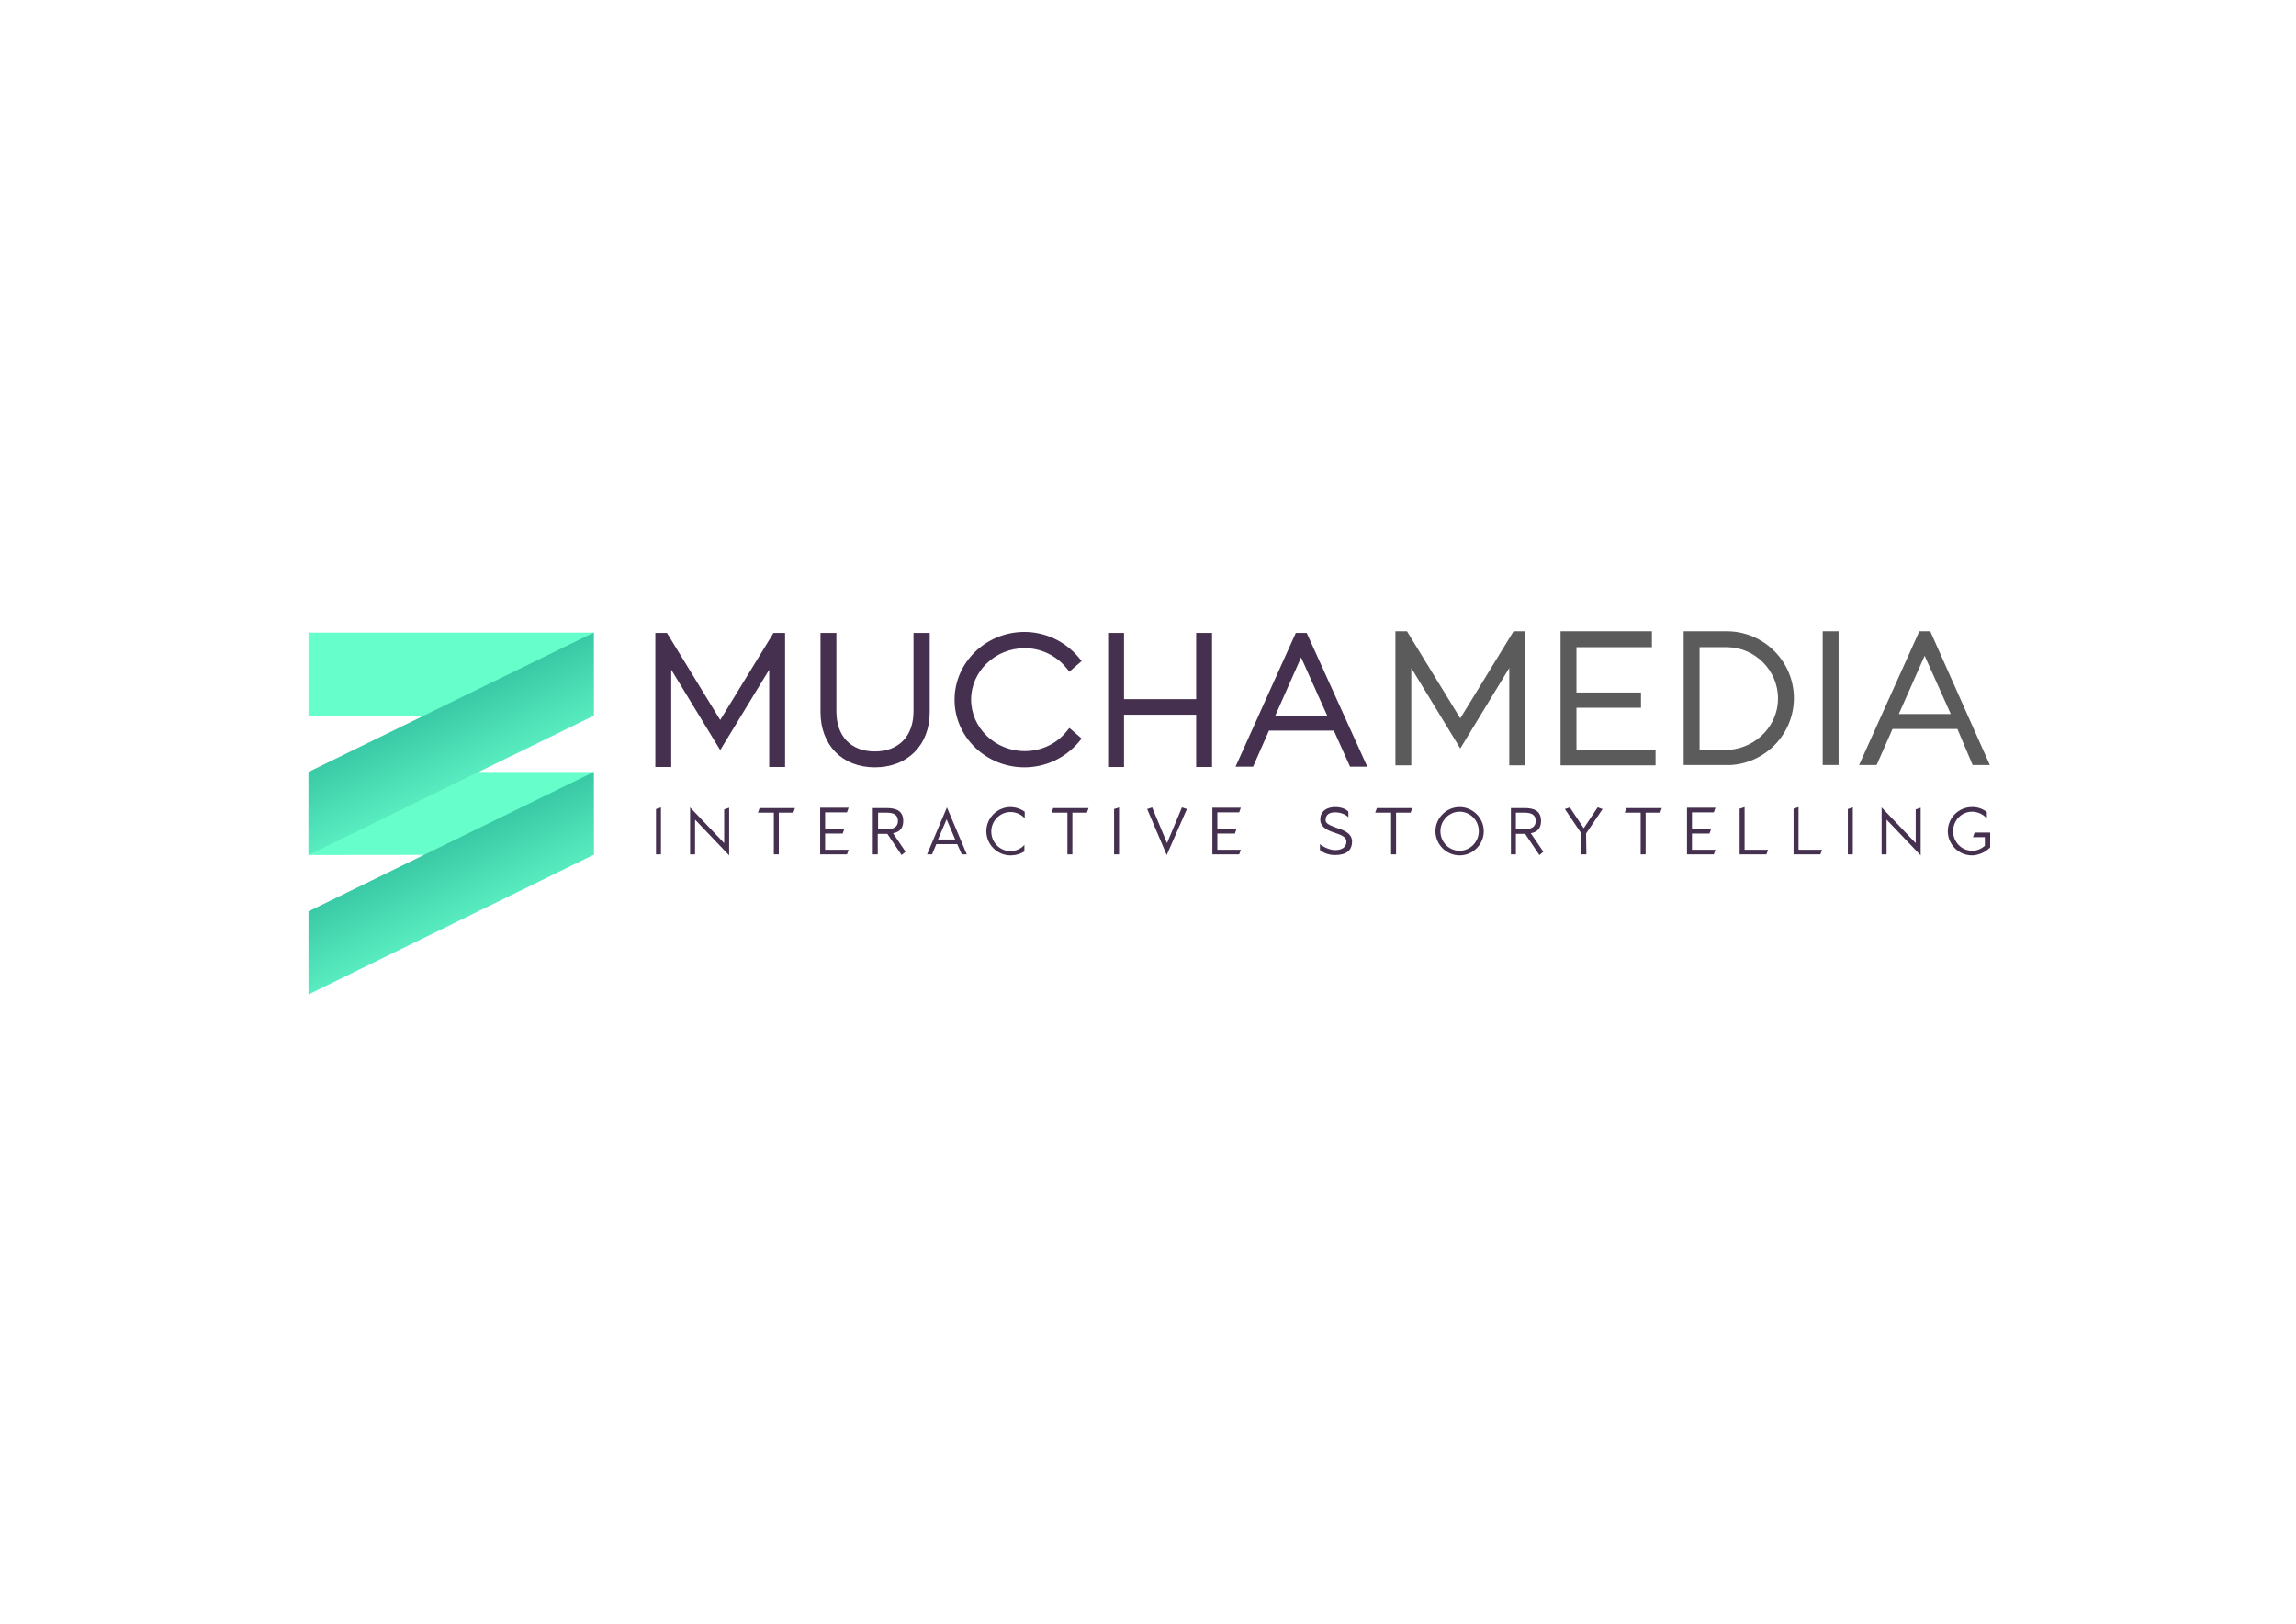
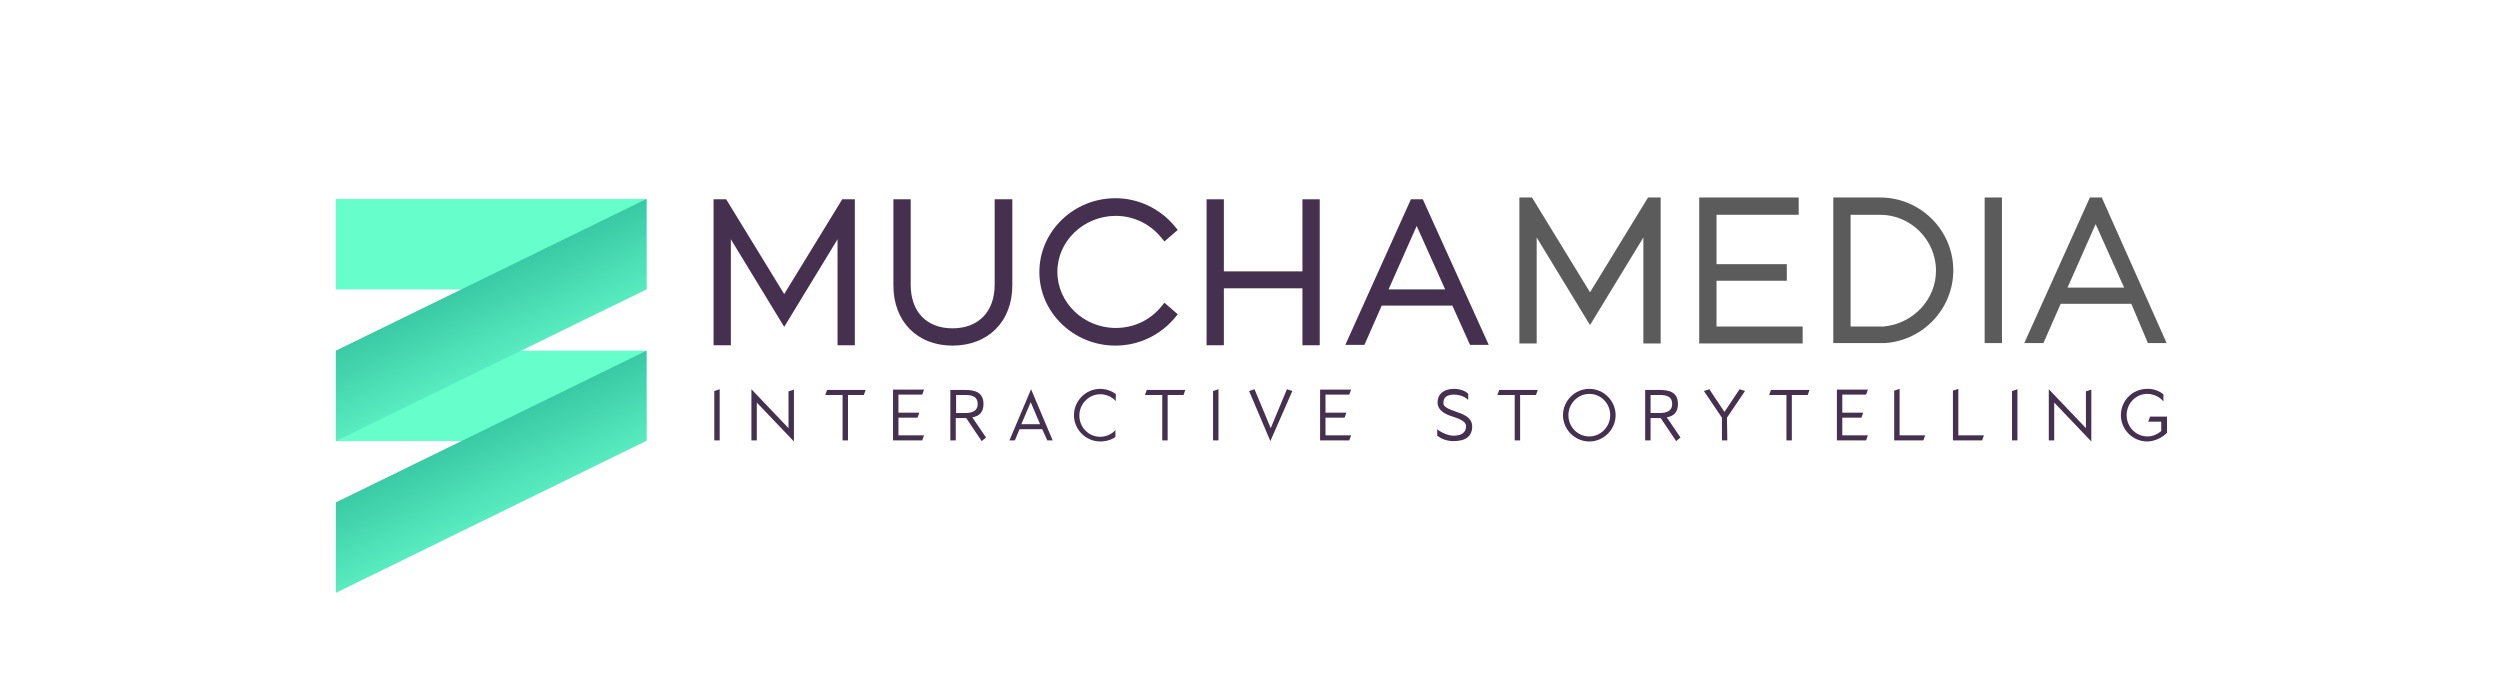
- <svg xmlns="http://www.w3.org/2000/svg" version="1.1" id="Layer_1" x="0px" y="0px" viewBox="0 0 693.7 490.5" style="enable-background:new 0 0 693.7 490.5;" xml:space="preserve">
+ <svg xmlns="http://www.w3.org/2000/svg" version="1.1" id="Layer_1" x="0px" y="0px" viewBox="0 0 693.7 191" style="enable-background:new 0 0 693.7 191;" xml:space="preserve">
  <style type="text/css">
	.st0{fill:#66FFCC;}
	.st1{fill:url(#SVGID_1_);}
	.st2{fill:url(#SVGID_2_);}
	.st3{fill:#45314F;}
	.st4{fill:#5B5B5B;}
</style>
  <g>
    <g>
-       <rect x="93.2" y="191.1" class="st0" width="86.2" height="25.1" />
-       <polygon class="st0" points="179.4,258.2 93.2,258.3 93.2,233.2 179.4,233.2   " />
-       <linearGradient id="SVGID_1_" gradientUnits="userSpaceOnUse" x1="801.669" y1="-417.067" x2="770.342" y2="-482.491" gradientTransform="matrix(1 0 0 1 -641.1312 734.423)">
+       <rect x="93.2" y="55.2" class="st0" width="86.2" height="25.1" />
+       <polygon class="st0" points="179.4,122.3 93.2,122.4 93.2,97.3 179.4,97.3   " />
+       <linearGradient id="SVGID_1_" gradientUnits="userSpaceOnUse" x1="801.645" y1="771.056" x2="770.317" y2="836.479" gradientTransform="matrix(1 0 0 -1 -641.1312 952.533)">
        <stop offset="0.476" style="stop-color:#66FBCC" />
        <stop offset="0.996" style="stop-color:#33C29F" />
      </linearGradient>
-       <polygon class="st1" points="179.4,258.2 93.2,300.4 93.2,275.3 179.4,233.2   " />
-       <linearGradient id="SVGID_2_" gradientUnits="userSpaceOnUse" x1="801.669" y1="-459.145" x2="770.342" y2="-524.569" gradientTransform="matrix(1 0 0 1 -641.1312 734.423)">
+       <polygon class="st1" points="179.4,122.3 93.2,164.5 93.2,139.4 179.4,97.3   " />
+       <linearGradient id="SVGID_2_" gradientUnits="userSpaceOnUse" x1="801.654" y1="813.137" x2="770.326" y2="878.561" gradientTransform="matrix(1 0 0 -1 -641.1312 952.533)">
        <stop offset="0.476" style="stop-color:#66FBCC" />
        <stop offset="0.996" style="stop-color:#33C29F" />
      </linearGradient>
-       <polygon class="st2" points="179.4,216.2 93.2,258.3 93.2,233.2 179.4,191.1   " />
+       <polygon class="st2" points="179.4,80.3 93.2,122.4 93.2,97.3 179.4,55.2   " />
    </g>
    <g>
-       <polygon class="st3" points="217.6,217.5 201.5,191.2 198,191.2 198,231.7 202.8,231.7 202.8,202.3 217.6,226.6 232.4,202.3     232.4,231.7 237.2,231.7 237.2,191.2 233.7,191.2   " />
-       <path class="st3" d="M276,214.9c0,7.5-4.5,12.1-11.7,12.1c-7.2,0-11.6-4.6-11.6-12.1v-23.7h-4.8v23.9c0,10,6.6,16.7,16.4,16.7    c9.9,0,16.6-6.7,16.6-16.7v-23.9H276V214.9z" />
-       <path class="st3" d="M309.6,195.8c4.9,0,9.5,2.2,12.6,6l0.9,1.1l3.7-3.2l-0.9-1.1c-4.1-4.9-10.1-7.7-16.4-7.7    c-11.6,0-21.1,9.2-21.1,20.5c0,11.2,9.5,20.4,21.1,20.4c6.4,0,12.3-2.8,16.4-7.6l0.9-1.1l-3.7-3.2l-0.9,1.1    c-3.1,3.8-7.7,5.9-12.6,5.9c-8.9,0-16.2-7-16.2-15.6C293.4,202.8,300.7,195.8,309.6,195.8z" />
-       <polygon class="st3" points="361.4,211.2 339.6,211.2 339.6,191.2 334.8,191.2 334.8,231.7 339.6,231.7 339.6,215.9 361.4,215.9     361.4,231.7 366.2,231.7 366.2,191.2 361.4,191.2   " />
-       <path class="st3" d="M394.8,191.2h-3.3l-18.2,40.4h5.3l4.8-10.9h19.6l4.9,10.9h5.2L394.8,191.2z M385.3,216.2l7.8-17.6l7.9,17.6    H385.3z" />
+       <polygon class="st3" points="217.6,81.6 201.5,55.3 198,55.3 198,95.8 202.8,95.8 202.8,66.4 217.6,90.7 232.4,66.4 232.4,95.8     237.2,95.8 237.2,55.3 233.7,55.3   " />
+       <path class="st3" d="M276,79c0,7.5-4.5,12.1-11.7,12.1s-11.6-4.6-11.6-12.1V55.3h-4.8v23.9c0,10,6.6,16.7,16.4,16.7    c9.9,0,16.6-6.7,16.6-16.7V55.3H276V79z" />
+       <path class="st3" d="M309.6,59.9c4.9,0,9.5,2.2,12.6,6l0.9,1.1l3.7-3.2l-0.9-1.1c-4.1-4.9-10.1-7.7-16.4-7.7    c-11.6,0-21.1,9.2-21.1,20.5c0,11.2,9.5,20.4,21.1,20.4c6.4,0,12.3-2.8,16.4-7.6l0.9-1.1l-3.7-3.2l-0.9,1.1    c-3.1,3.8-7.7,5.9-12.6,5.9c-8.9,0-16.2-7-16.2-15.6C293.4,66.9,300.7,59.9,309.6,59.9z" />
+       <polygon class="st3" points="361.4,75.3 339.6,75.3 339.6,55.3 334.8,55.3 334.8,95.8 339.6,95.8 339.6,80 361.4,80 361.4,95.8     366.2,95.8 366.2,55.3 361.4,55.3   " />
+       <path class="st3" d="M394.8,55.3h-3.3l-18.2,40.4h5.3l4.8-10.9H403l4.9,10.9h5.2L394.8,55.3z M385.3,80.3l7.8-17.6l7.9,17.6H385.3    z" />
    </g>
    <g>
-       <polygon class="st4" points="441.2,217 425.1,190.7 421.6,190.7 421.6,231.2 426.4,231.2 426.4,201.8 441.2,226.1 456,201.8     456,231.2 460.8,231.2 460.8,190.7 457.3,190.7   " />
-       <polygon class="st4" points="476.3,213.8 495.8,213.8 495.8,209.2 476.3,209.2 476.3,195.5 499.1,195.5 499.1,190.7 471.5,190.7     471.5,231.2 500.2,231.2 500.2,226.5 476.3,226.5   " />
-       <path class="st4" d="M521.7,190.7h-13v40.4h1.4l12.9,0c10.7-0.7,19-9.6,19-20.2C542,199.8,532.9,190.7,521.7,190.7z M513.5,226.5    v-31h8.2c8.5,0,15.5,7,15.5,15.5c0,8-6.3,14.7-14.5,15.5H513.5z" />
-       <rect x="550.7" y="190.7" class="st4" width="4.8" height="40.4" />
-       <path class="st4" d="M583.2,190.7h-3.3l-18.2,40.4h5.3l4.8-10.9h19.6l4.6,10.9h5.2L583.2,190.7z M573.7,215.7l7.8-17.6l7.9,17.6    H573.7z" />
+       <polygon class="st4" points="441.2,81.1 425.1,54.8 421.6,54.8 421.6,95.3 426.4,95.3 426.4,65.9 441.2,90.2 456,65.9 456,95.3     460.8,95.3 460.8,54.8 457.3,54.8   " />
+       <polygon class="st4" points="476.3,77.9 495.8,77.9 495.8,73.3 476.3,73.3 476.3,59.6 499.1,59.6 499.1,54.8 471.5,54.8     471.5,95.3 500.2,95.3 500.2,90.6 476.3,90.6   " />
+       <path class="st4" d="M521.7,54.8h-13v40.4h1.4H523c10.7-0.7,19-9.6,19-20.2C542,63.9,532.9,54.8,521.7,54.8z M513.5,90.6v-31h8.2    c8.5,0,15.5,7,15.5,15.5c0,8-6.3,14.7-14.5,15.5H513.5z" />
+       <rect x="550.7" y="54.8" class="st4" width="4.8" height="40.4" />
+       <path class="st4" d="M583.2,54.8h-3.3l-18.2,40.4h5.3l4.8-10.9h19.6l4.6,10.9h5.2L583.2,54.8z M573.7,79.8l7.8-17.6l7.9,17.6    H573.7z" />
    </g>
    <g>
-       <path class="st3" d="M198.2,244.4l1.5-0.5l0,14.2l-1.5,0L198.2,244.4z" />
-       <path class="st3" d="M210,247.6l0,10.5h-1.5l0-14.2l10.3,10.8l0-10.2l1.5-0.5l0,14.4L210,247.6z" />
-       <path class="st3" d="M235.3,245.5l0,12.6h-1.5l0-12.6l-4.8,0l0.5-1.4l10.7,0l-0.5,1.4H235.3z" />
-       <path class="st3" d="M256.4,256.7l-0.5,1.4l-8.1,0l0-14.1l8.6,0l-0.5,1.4l-6.6,0l0,5l5.8,0l-0.5,1.4l-5.3,0l0,4.9L256.4,256.7z" />
-       <path class="st3" d="M272.9,248c0,2.4-1.3,3.4-3.1,3.7l3.8,5.6l-1.2,1l-4.3-6.4c-0.1,0-0.2,0-0.3,0h-2.6l0,6.2h-1.5l0-14l4.1,0    C270.6,244.1,272.9,244.8,272.9,248z M265.3,250.5h2.6c1.9,0,3.4-0.6,3.4-2.5c0-2-1.5-2.5-3.4-2.5h-2.6L265.3,250.5z" />
-       <path class="st3" d="M289.2,255l-6.3,0l-1.3,3.1l-1.5,0l6-14.2l6,14.2l-1.5,0L289.2,255z M286,247.5l-2.6,6.1l5.2,0L286,247.5z" />
-       <path class="st3" d="M305.3,258.4c-4,0-7.3-3.3-7.3-7.3c0-4,3.3-7.3,7.3-7.3c0,0,2.2-0.1,4.3,1.4v2c0,0-1.5-1.9-4.3-1.9    c-3.2,0-5.8,2.7-5.8,5.9c0,3.2,2.5,5.9,5.8,5.9c2.6,0,4.1-1.7,4.2-1.9l0,2C307.5,258.5,305.3,258.4,305.3,258.4z" />
-       <path class="st3" d="M324,245.5l0,12.6h-1.5l0-12.6l-4.8,0l0.5-1.4l10.7,0l-0.5,1.4L324,245.5z" />
-       <path class="st3" d="M336.6,244.4l1.5-0.5l0,14.2h-1.5L336.6,244.4z" />
-       <path class="st3" d="M346.6,244.4l1.5-0.5l4.5,10.8l4.5-10.8l1.5,0.5l-6.1,13.9L346.6,244.4z" />
-       <path class="st3" d="M374.9,256.7l-0.5,1.4l-8.1,0l0-14.1l8.6,0l-0.5,1.4l-6.6,0v5l5.8,0l-0.5,1.4l-5.3,0l0,4.9L374.9,256.7z" />
-       <path class="st3" d="M403.9,250.1c1.8,0.6,4.6,1.5,4.6,4.1c0,2.7-1.7,4.1-5.2,4.1c-2.1,0-3.6-0.8-4.5-1.5V255    c0.9,0.8,3,1.8,4.5,1.8c2.5,0,3.5-1.1,3.5-2.6c0-1.5-2-2.1-3.7-2.7c-1.6-0.5-4.2-1.5-4.2-3.9c0-2.8,2.3-3.8,4.5-3.8    c2,0,3.4,0.7,4,1.4l0,1.7c-0.6-0.7-2.1-1.5-4-1.5c-1.8,0-2.9,0.7-2.9,2.4C400.5,248.9,402.3,249.5,403.9,250.1z" />
-       <path class="st3" d="M421.8,245.5l0,12.6h-1.5l0-12.6l-4.8,0l0.5-1.4l10.7,0l-0.5,1.4L421.8,245.5z" />
-       <path class="st3" d="M433.7,251.1c0-4,3.3-7.3,7.3-7.3c4,0,7.3,3.3,7.3,7.3c0,4-3.3,7.3-7.3,7.3    C437,258.4,433.7,255.1,433.7,251.1z M446.8,251.1c0-3.2-2.5-5.9-5.8-5.9c-3.2,0-5.8,2.7-5.8,5.9c0,3.2,2.5,5.9,5.8,5.9    C444.2,257,446.8,254.3,446.8,251.1z" />
-       <path class="st3" d="M465.6,248c0,2.4-1.3,3.4-3.1,3.7l3.8,5.6l-1.2,1l-4.3-6.4c-0.1,0-0.2,0-0.3,0H458l0,6.2h-1.5l0-14l4.1,0    C463.3,244.1,465.6,244.8,465.6,248z M458,250.5h2.6c1.9,0,3.4-0.6,3.4-2.5c0-2-1.5-2.5-3.4-2.5H458V250.5z" />
-       <path class="st3" d="M479.3,258.1h-1.5l0-6.3l-5-7.4l1.5-0.5l4.2,6.3l4.2-6.3l1.5,0.5l-5,7.4L479.3,258.1z" />
-       <path class="st3" d="M497.2,245.5l0,12.6h-1.5l0-12.6l-4.8,0l0.5-1.4l10.7,0l-0.5,1.4L497.2,245.5z" />
-       <path class="st3" d="M518.3,256.7l-0.5,1.4l-8.1,0l0-14.1l8.6,0l-0.5,1.4l-6.6,0l0,5l5.8,0l-0.5,1.4l-5.3,0l0,4.9L518.3,256.7z" />
-       <path class="st3" d="M534.2,256.7l-0.5,1.4h-8.1l0-13.8l1.5-0.5l0,12.9L534.2,256.7z" />
-       <path class="st3" d="M550.5,256.7l-0.5,1.4l-8.1,0l0-13.8l1.5-0.5l0,12.9L550.5,256.7z" />
-       <path class="st3" d="M558.3,244.4l1.5-0.5l0,14.2h-1.5L558.3,244.4z" />
-       <path class="st3" d="M570,247.6v10.5h-1.5l0-14.2l10.3,10.8l0-10.2l1.5-0.5l0,14.4L570,247.6z" />
-       <path class="st3" d="M595.8,258.4c-4,0-7.3-3.3-7.3-7.3c0-4,3.2-7.3,7.3-7.3c0,0,2.4-0.2,4.5,1.5v2c0,0-1.5-2.1-4.5-2.1    c-3.2,0-5.7,2.7-5.7,5.9c0,3.2,2.5,5.9,5.8,5.9c1.8,0,3.1-0.9,3.8-1.5v-2.6l-3.6,0l0.5-1.4l4.7,0v4.5    C598.8,258.5,595.8,258.4,595.8,258.4z" />
+       <path class="st3" d="M198.2,108.5l1.5-0.5v14.2h-1.5V108.5z" />
+       <path class="st3" d="M210,111.7v10.5h-1.5V108l10.3,10.8v-10.2l1.5-0.5v14.4L210,111.7z" />
+       <path class="st3" d="M235.3,109.6v12.6h-1.5v-12.6H229l0.5-1.4h10.7l-0.5,1.4H235.3z" />
+       <path class="st3" d="M256.4,120.8l-0.5,1.4h-8.1v-14.1h8.6l-0.5,1.4h-6.6v5h5.8l-0.5,1.4h-5.3v4.9L256.4,120.8z" />
+       <path class="st3" d="M272.9,112.1c0,2.4-1.3,3.4-3.1,3.7l3.8,5.6l-1.2,1l-4.3-6.4c-0.1,0-0.2,0-0.3,0h-2.6v6.2h-1.5v-14h4.1    C270.6,108.2,272.9,108.9,272.9,112.1z M265.3,114.6h2.6c1.9,0,3.4-0.6,3.4-2.5c0-2-1.5-2.5-3.4-2.5h-2.6V114.6z" />
+       <path class="st3" d="M289.2,119.1h-6.3l-1.3,3.1h-1.5l6-14.2l6,14.2h-1.5L289.2,119.1z M286,111.6l-2.6,6.1h5.2L286,111.6z" />
+       <path class="st3" d="M305.3,122.5c-4,0-7.3-3.3-7.3-7.3s3.3-7.3,7.3-7.3c0,0,2.2-0.1,4.3,1.4v2c0,0-1.5-1.9-4.3-1.9    c-3.2,0-5.8,2.7-5.8,5.9s2.5,5.9,5.8,5.9c2.6,0,4.1-1.7,4.2-1.9v2C307.5,122.6,305.3,122.5,305.3,122.5z" />
+       <path class="st3" d="M324,109.6v12.6h-1.5v-12.6h-4.8l0.5-1.4h10.7l-0.5,1.4H324z" />
+       <path class="st3" d="M336.6,108.5l1.5-0.5v14.2h-1.5V108.5z" />
+       <path class="st3" d="M346.6,108.5l1.5-0.5l4.5,10.8l4.5-10.8l1.5,0.5l-6.1,13.9L346.6,108.5z" />
+       <path class="st3" d="M374.9,120.8l-0.5,1.4h-8.1v-14.1h8.6l-0.5,1.4h-6.6v5h5.8l-0.5,1.4h-5.3v4.9L374.9,120.8z" />
+       <path class="st3" d="M403.9,114.2c1.8,0.6,4.6,1.5,4.6,4.1c0,2.7-1.7,4.1-5.2,4.1c-2.1,0-3.6-0.8-4.5-1.5v-1.8    c0.9,0.8,3,1.8,4.5,1.8c2.5,0,3.5-1.1,3.5-2.6s-2-2.1-3.7-2.7c-1.6-0.5-4.2-1.5-4.2-3.9c0-2.8,2.3-3.8,4.5-3.8c2,0,3.4,0.7,4,1.4    v1.7c-0.6-0.7-2.1-1.5-4-1.5c-1.8,0-2.9,0.7-2.9,2.4C400.5,113,402.3,113.6,403.9,114.2z" />
+       <path class="st3" d="M421.8,109.6v12.6h-1.5v-12.6h-4.8l0.5-1.4h10.7l-0.5,1.4H421.8z" />
+       <path class="st3" d="M433.7,115.2c0-4,3.3-7.3,7.3-7.3s7.3,3.3,7.3,7.3s-3.3,7.3-7.3,7.3S433.7,119.2,433.7,115.2z M446.8,115.2    c0-3.2-2.5-5.9-5.8-5.9c-3.2,0-5.8,2.7-5.8,5.9s2.5,5.9,5.8,5.9C444.2,121.1,446.8,118.4,446.8,115.2z" />
+       <path class="st3" d="M465.6,112.1c0,2.4-1.3,3.4-3.1,3.7l3.8,5.6l-1.2,1l-4.3-6.4c-0.1,0-0.2,0-0.3,0H458v6.2h-1.5v-14h4.1    C463.3,108.2,465.6,108.9,465.6,112.1z M458,114.6h2.6c1.9,0,3.4-0.6,3.4-2.5c0-2-1.5-2.5-3.4-2.5H458V114.6z" />
+       <path class="st3" d="M479.3,122.2h-1.5v-6.3l-5-7.4l1.5-0.5l4.2,6.3l4.2-6.3l1.5,0.5l-5,7.4L479.3,122.2z" />
+       <path class="st3" d="M497.2,109.6v12.6h-1.5v-12.6h-4.8l0.5-1.4h10.7l-0.5,1.4H497.2z" />
+       <path class="st3" d="M518.3,120.8l-0.5,1.4h-8.1v-14.1h8.6l-0.5,1.4h-6.6v5h5.8l-0.5,1.4h-5.3v4.9L518.3,120.8z" />
+       <path class="st3" d="M534.2,120.8l-0.5,1.4h-8.1v-13.8l1.5-0.5v12.9H534.2z" />
+       <path class="st3" d="M550.5,120.8l-0.5,1.4h-8.1v-13.8l1.5-0.5v12.9H550.5z" />
+       <path class="st3" d="M558.3,108.5l1.5-0.5v14.2h-1.5V108.5z" />
+       <path class="st3" d="M570,111.7v10.5h-1.5V108l10.3,10.8v-10.2l1.5-0.5v14.4L570,111.7z" />
+       <path class="st3" d="M595.8,122.5c-4,0-7.3-3.3-7.3-7.3s3.2-7.3,7.3-7.3c0,0,2.4-0.2,4.5,1.5v2c0,0-1.5-2.1-4.5-2.1    c-3.2,0-5.7,2.7-5.7,5.9s2.5,5.9,5.8,5.9c1.8,0,3.1-0.9,3.8-1.5V117h-3.6l0.5-1.4h4.7v4.5C598.8,122.6,595.8,122.5,595.8,122.5z" />
    </g>
  </g>
</svg>
